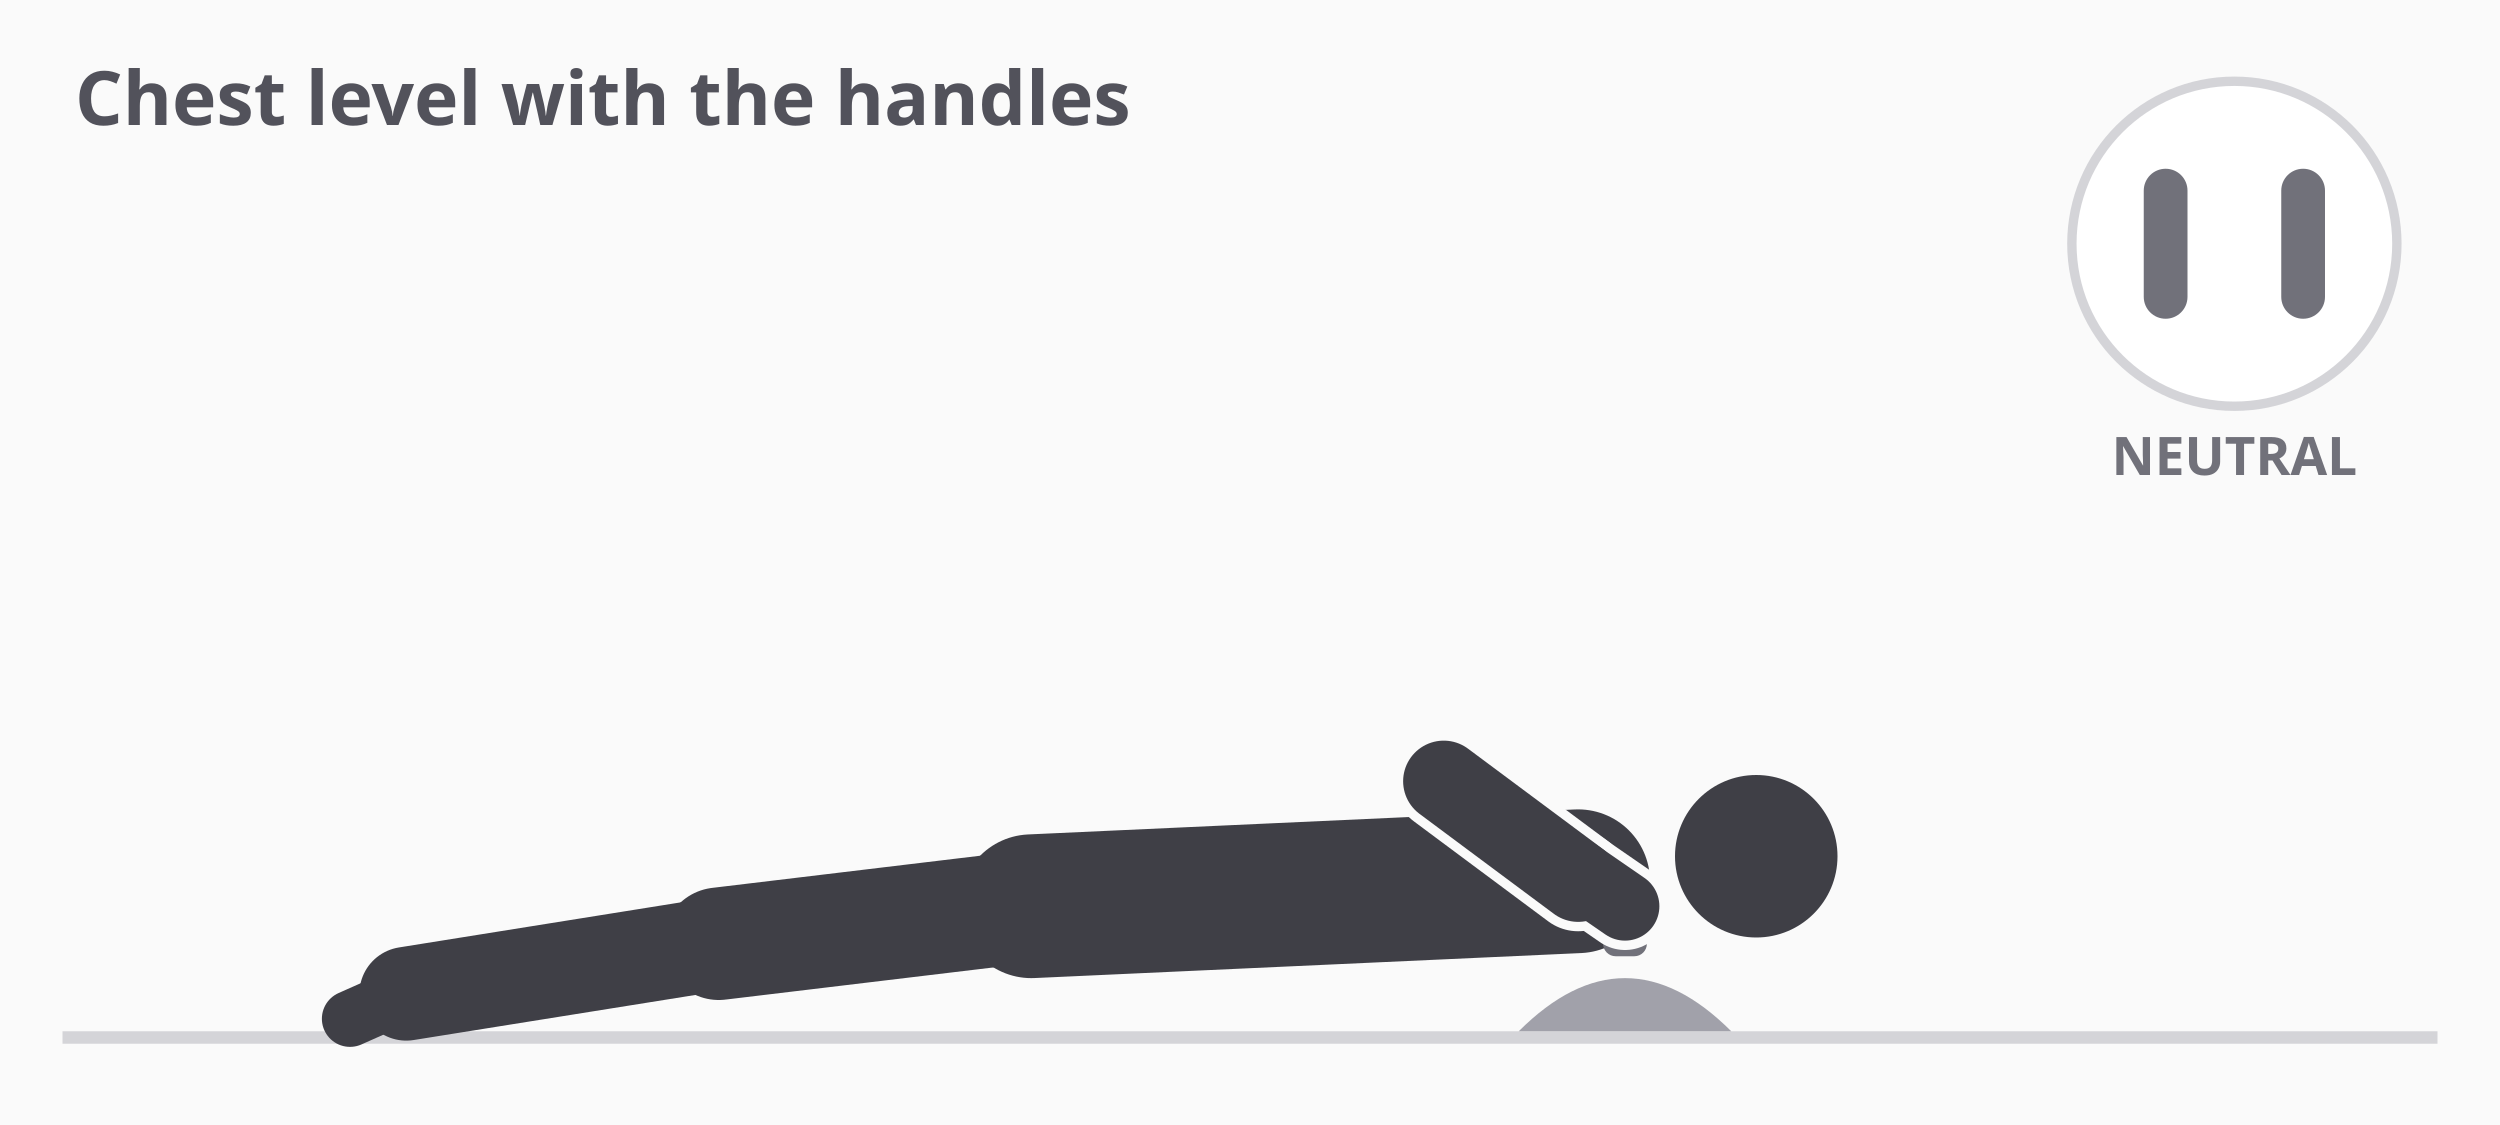
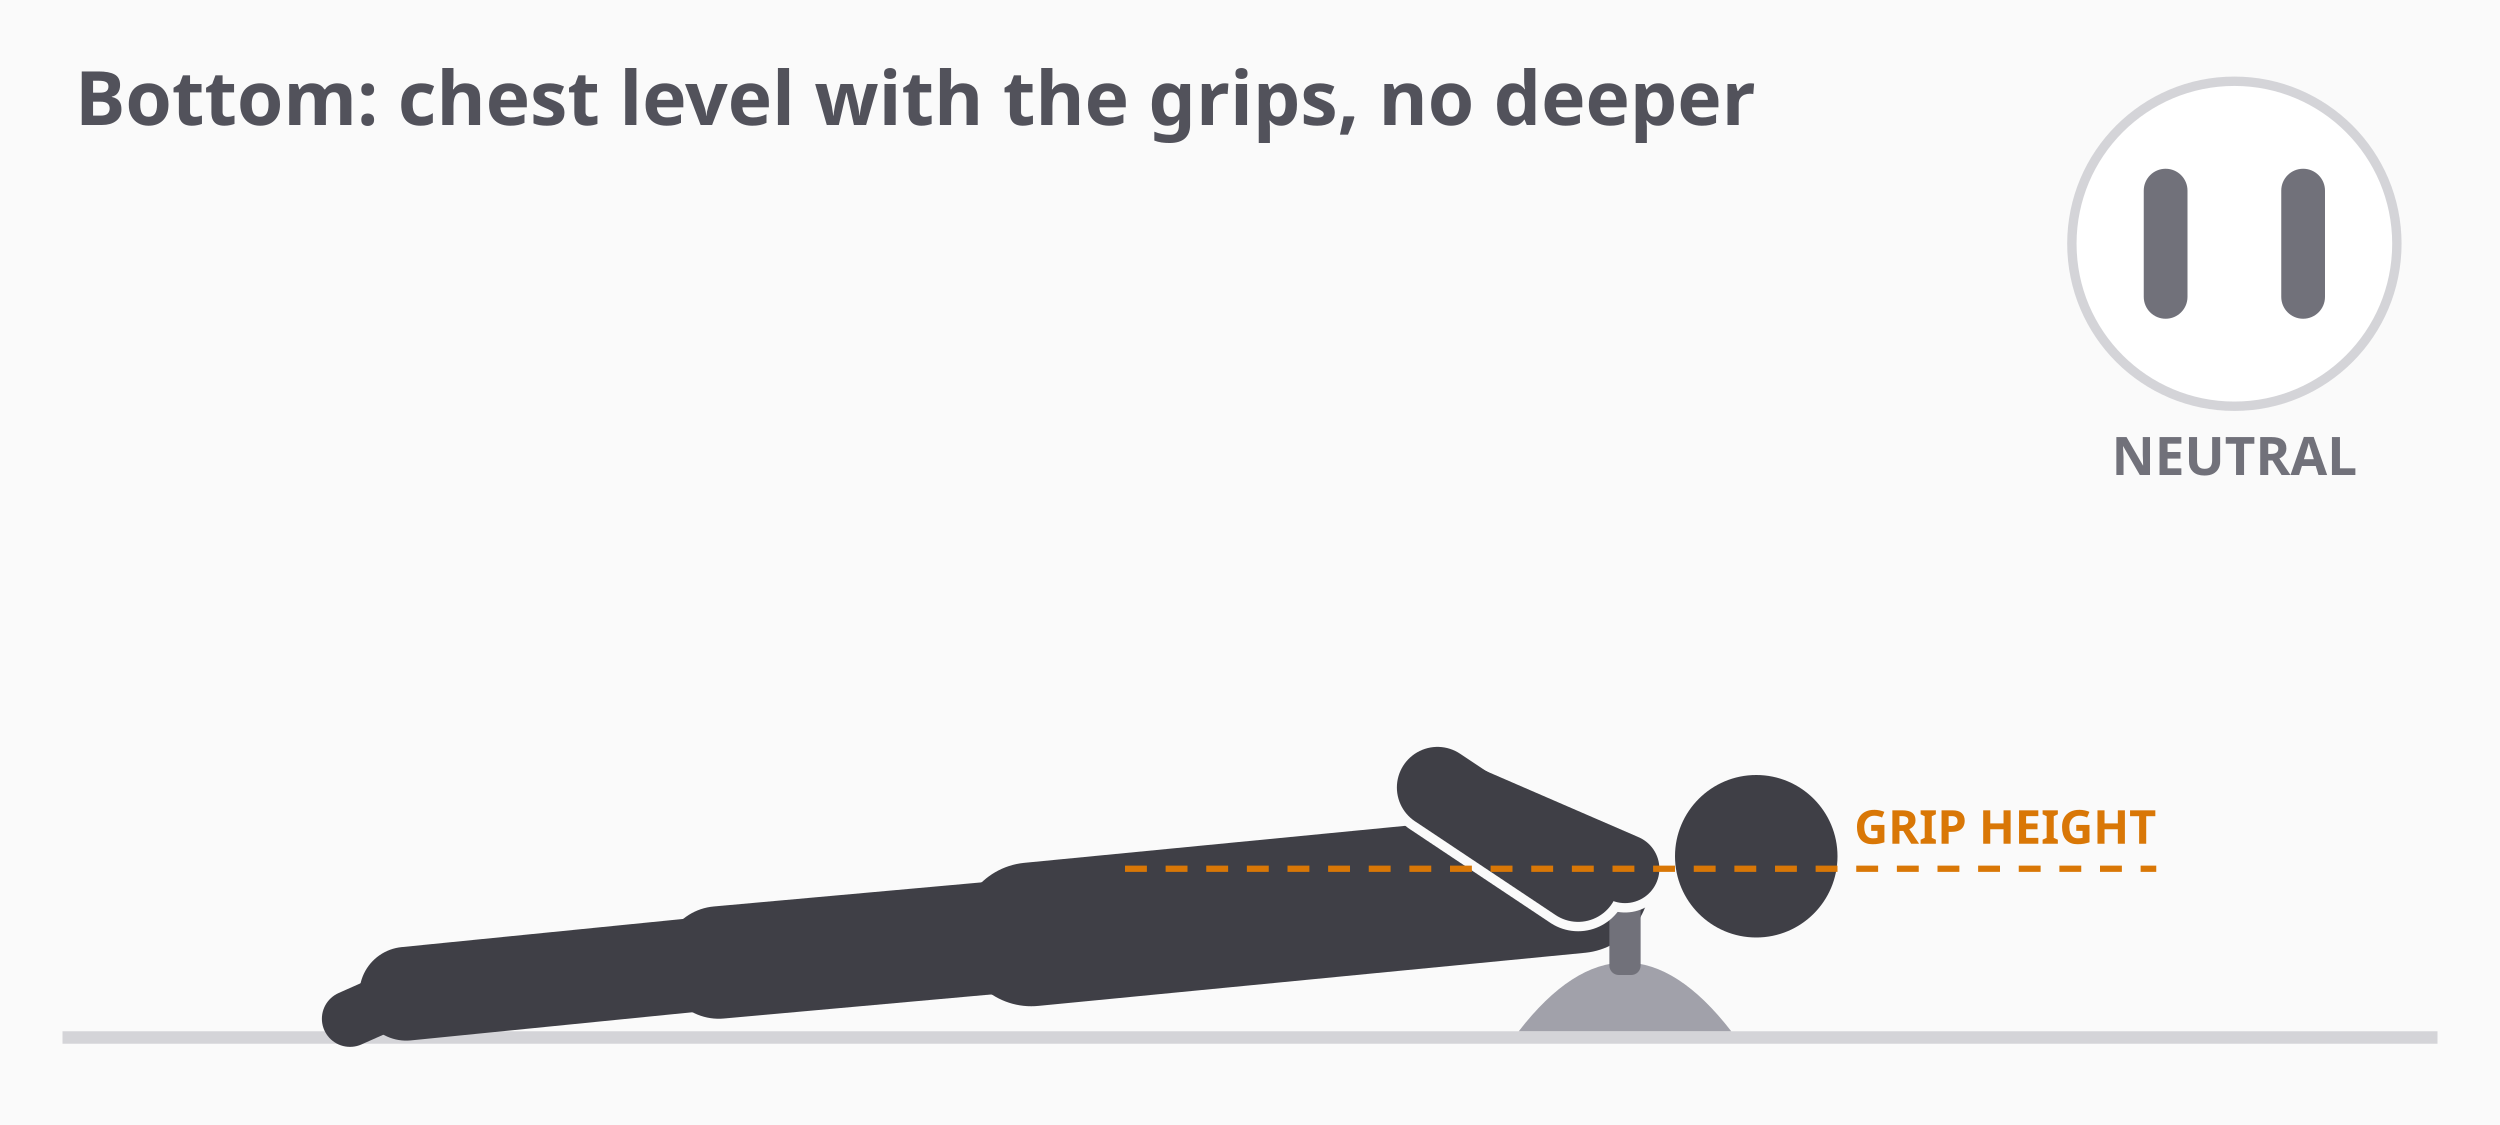
<svg xmlns="http://www.w3.org/2000/svg" viewBox="0 0 800 360">
  <rect width="800" height="360" fill="#fafafa" />
  <line x1="20" y1="332" x2="780" y2="332" stroke="#d4d4d8" stroke-width="4" />
-   <text x="24" y="40" font-family="system-ui, sans-serif" font-size="24" font-weight="700" fill="#52525b">Chest level with the handles</text>
+   <text x="24" y="40" font-family="system-ui, sans-serif" font-size="24" font-weight="700" fill="#52525b">Bottom: chest level with the grips, no deeper</text>
  <path d="M130 318 L112 326" stroke="#3f3f46" stroke-width="18" stroke-linecap="round" fill="none" />
-   <path d="M130 318 L230 302" stroke="#3f3f46" stroke-width="30" stroke-linecap="round" fill="none" />
-   <path d="M230 302 L330 290" stroke="#3f3f46" stroke-width="36" stroke-linecap="round" fill="none" />
-   <path d="M330 290 L505 282" stroke="#3f3f46" stroke-width="46" stroke-linecap="round" fill="none" />
+   <path d="M130 318 L230 308" stroke="#3f3f46" stroke-width="30" stroke-linecap="round" fill="none" />
+   <path d="M230 308 L330 299" stroke="#3f3f46" stroke-width="36" stroke-linecap="round" fill="none" />
+   <path d="M330 299 L505 282" stroke="#3f3f46" stroke-width="46" stroke-linecap="round" fill="none" />
  <circle cx="562" cy="274" r="26" fill="#3f3f46" />
-   <path d="M486 330 Q520 296 554 330 Z" fill="#a1a1aa" />
-   <rect x="513" y="290" width="14" height="16" rx="4" fill="#71717a" />
-   <path d="M505 282 L462 250" stroke="#fafafa" stroke-width="32" stroke-linecap="round" fill="none" />
-   <path d="M462 250 L520 290" stroke="#fafafa" stroke-width="28" stroke-linecap="round" fill="none" />
-   <path d="M505 282 L462 250" stroke="#3f3f46" stroke-width="26" stroke-linecap="round" fill="none" />
-   <path d="M462 250 L520 290" stroke="#3f3f46" stroke-width="22" stroke-linecap="round" fill="none" />
+   <path d="M486 330 Q520 286 554 330 Z" fill="#a1a1aa" />
+   <rect x="515" y="278" width="10" height="34" rx="3" fill="#71717a" />
+   <rect x="509" y="272" width="22" height="12" rx="6" fill="#52525b" />
+   <path d="M505 282 L460 252" stroke="#fafafa" stroke-width="32" stroke-linecap="round" fill="none" />
+   <path d="M460 252 L520 278" stroke="#fafafa" stroke-width="28" stroke-linecap="round" fill="none" />
+   <path d="M505 282 L460 252" stroke="#3f3f46" stroke-width="26" stroke-linecap="round" fill="none" />
+   <path d="M460 252 L520 278" stroke="#3f3f46" stroke-width="22" stroke-linecap="round" fill="none" />
+   <line x1="360" y1="278" x2="690" y2="278" stroke="#d97706" stroke-width="2" stroke-dasharray="7 6" />
+   <text x="690" y="270" text-anchor="end" font-family="system-ui, sans-serif" font-size="15" font-weight="700" fill="#d97706">GRIP HEIGHT</text>
  <circle cx="715" cy="78" r="52" fill="#ffffff" stroke="#d4d4d8" stroke-width="3" />
  <rect x="686" y="54" width="14" height="48" rx="7" fill="#71717a" transform="rotate(0 693 78)" />
  <rect x="730" y="54" width="14" height="48" rx="7" fill="#71717a" transform="rotate(0 737 78)" />
  <text x="715" y="152" text-anchor="middle" font-family="system-ui, sans-serif" font-size="17" font-weight="700" fill="#71717a">NEUTRAL</text>
</svg>
